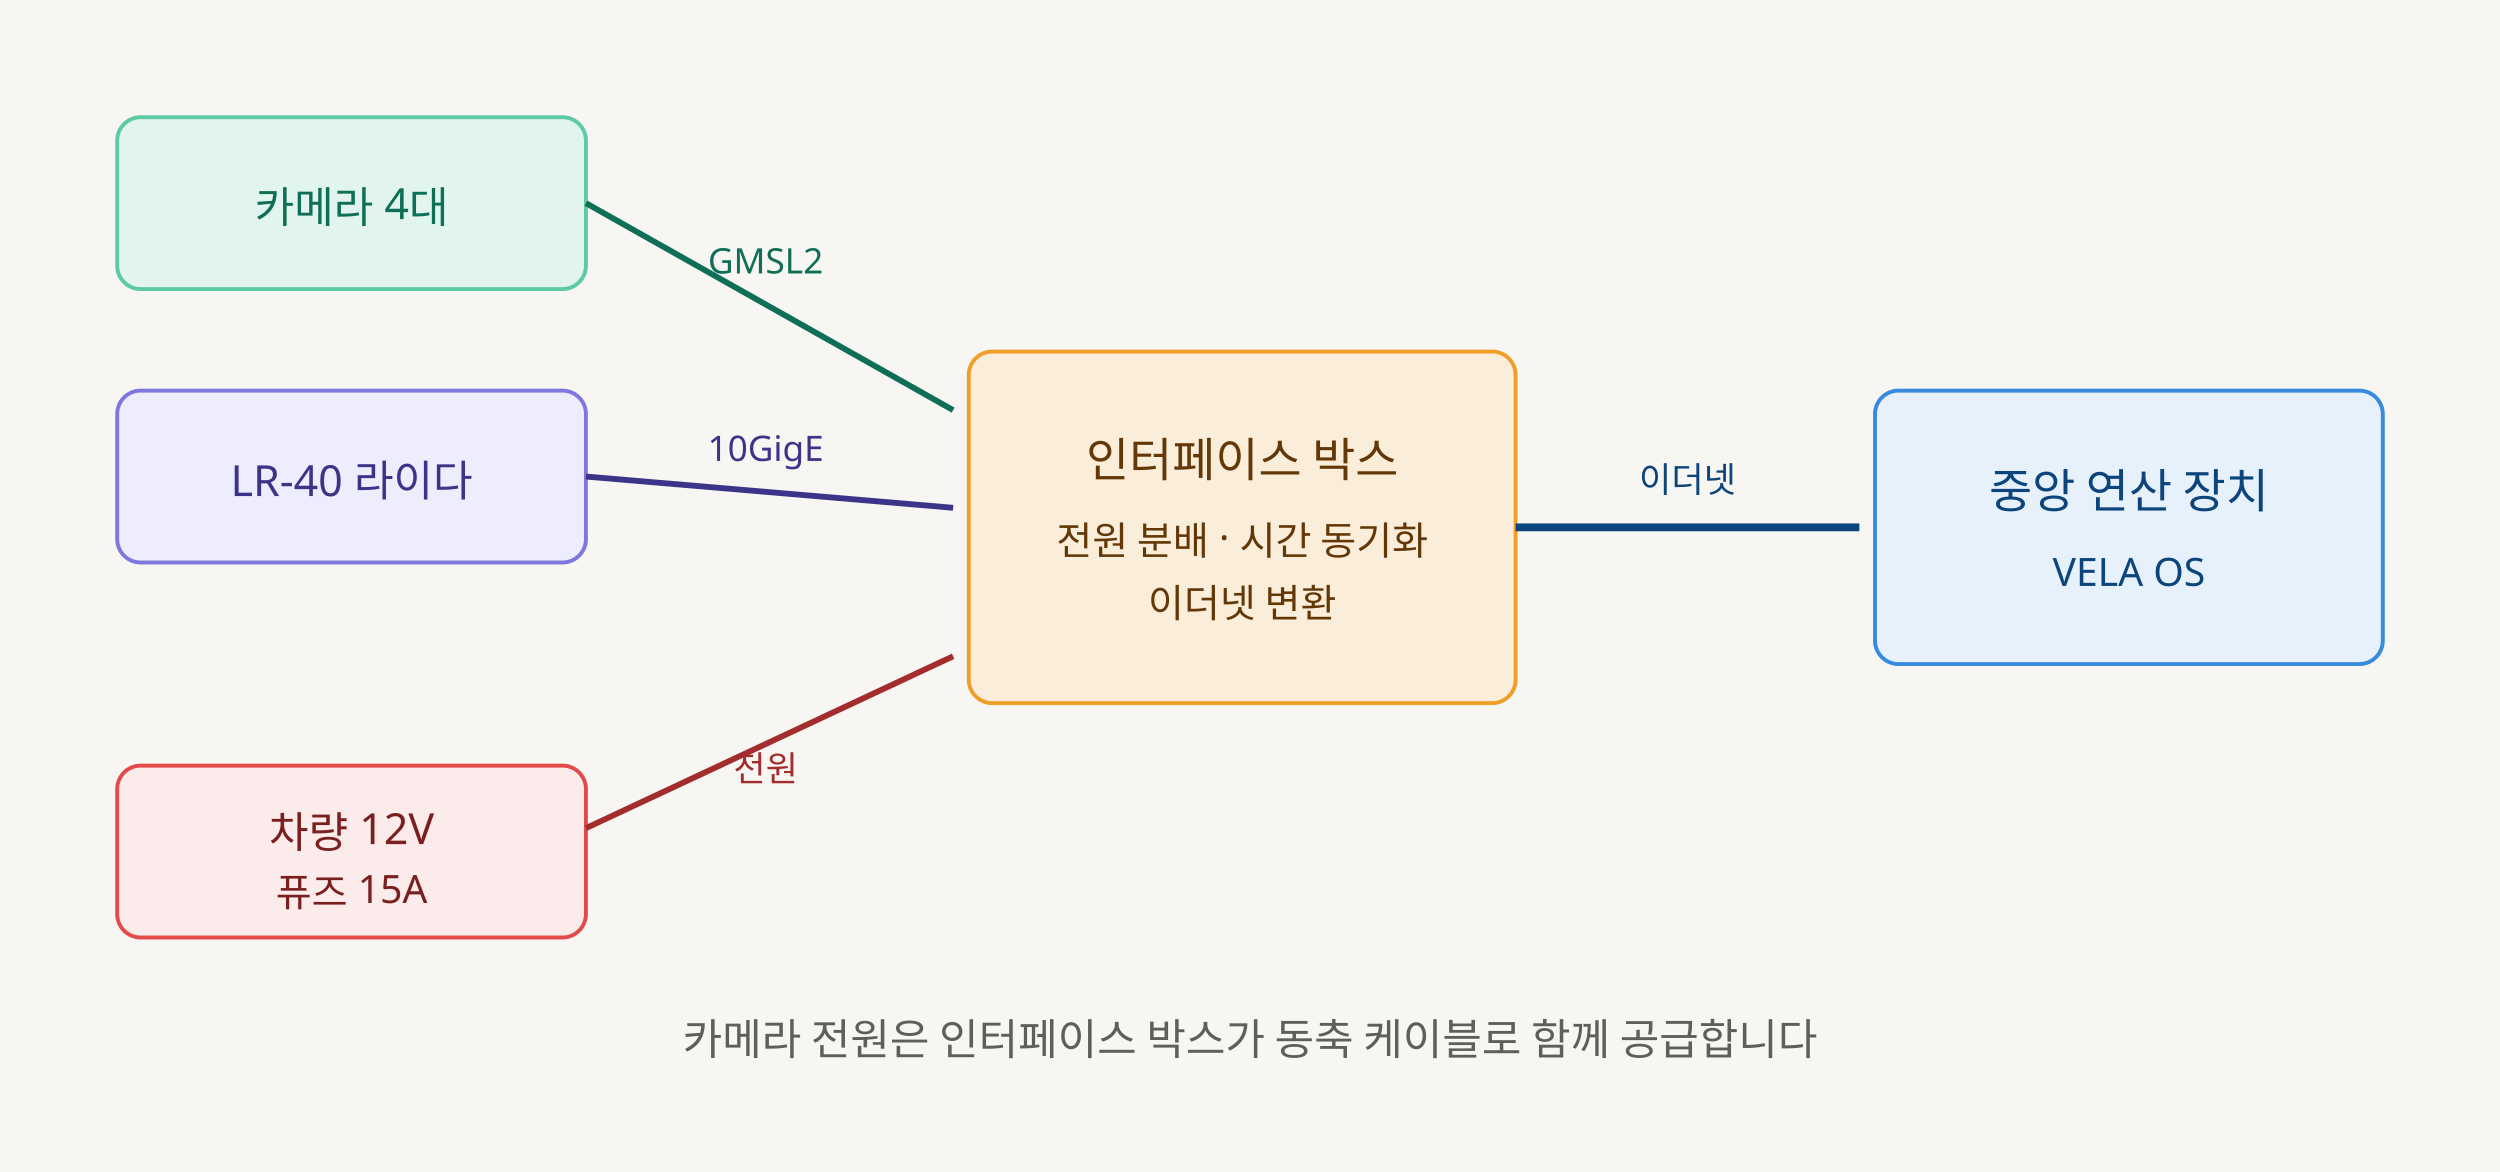
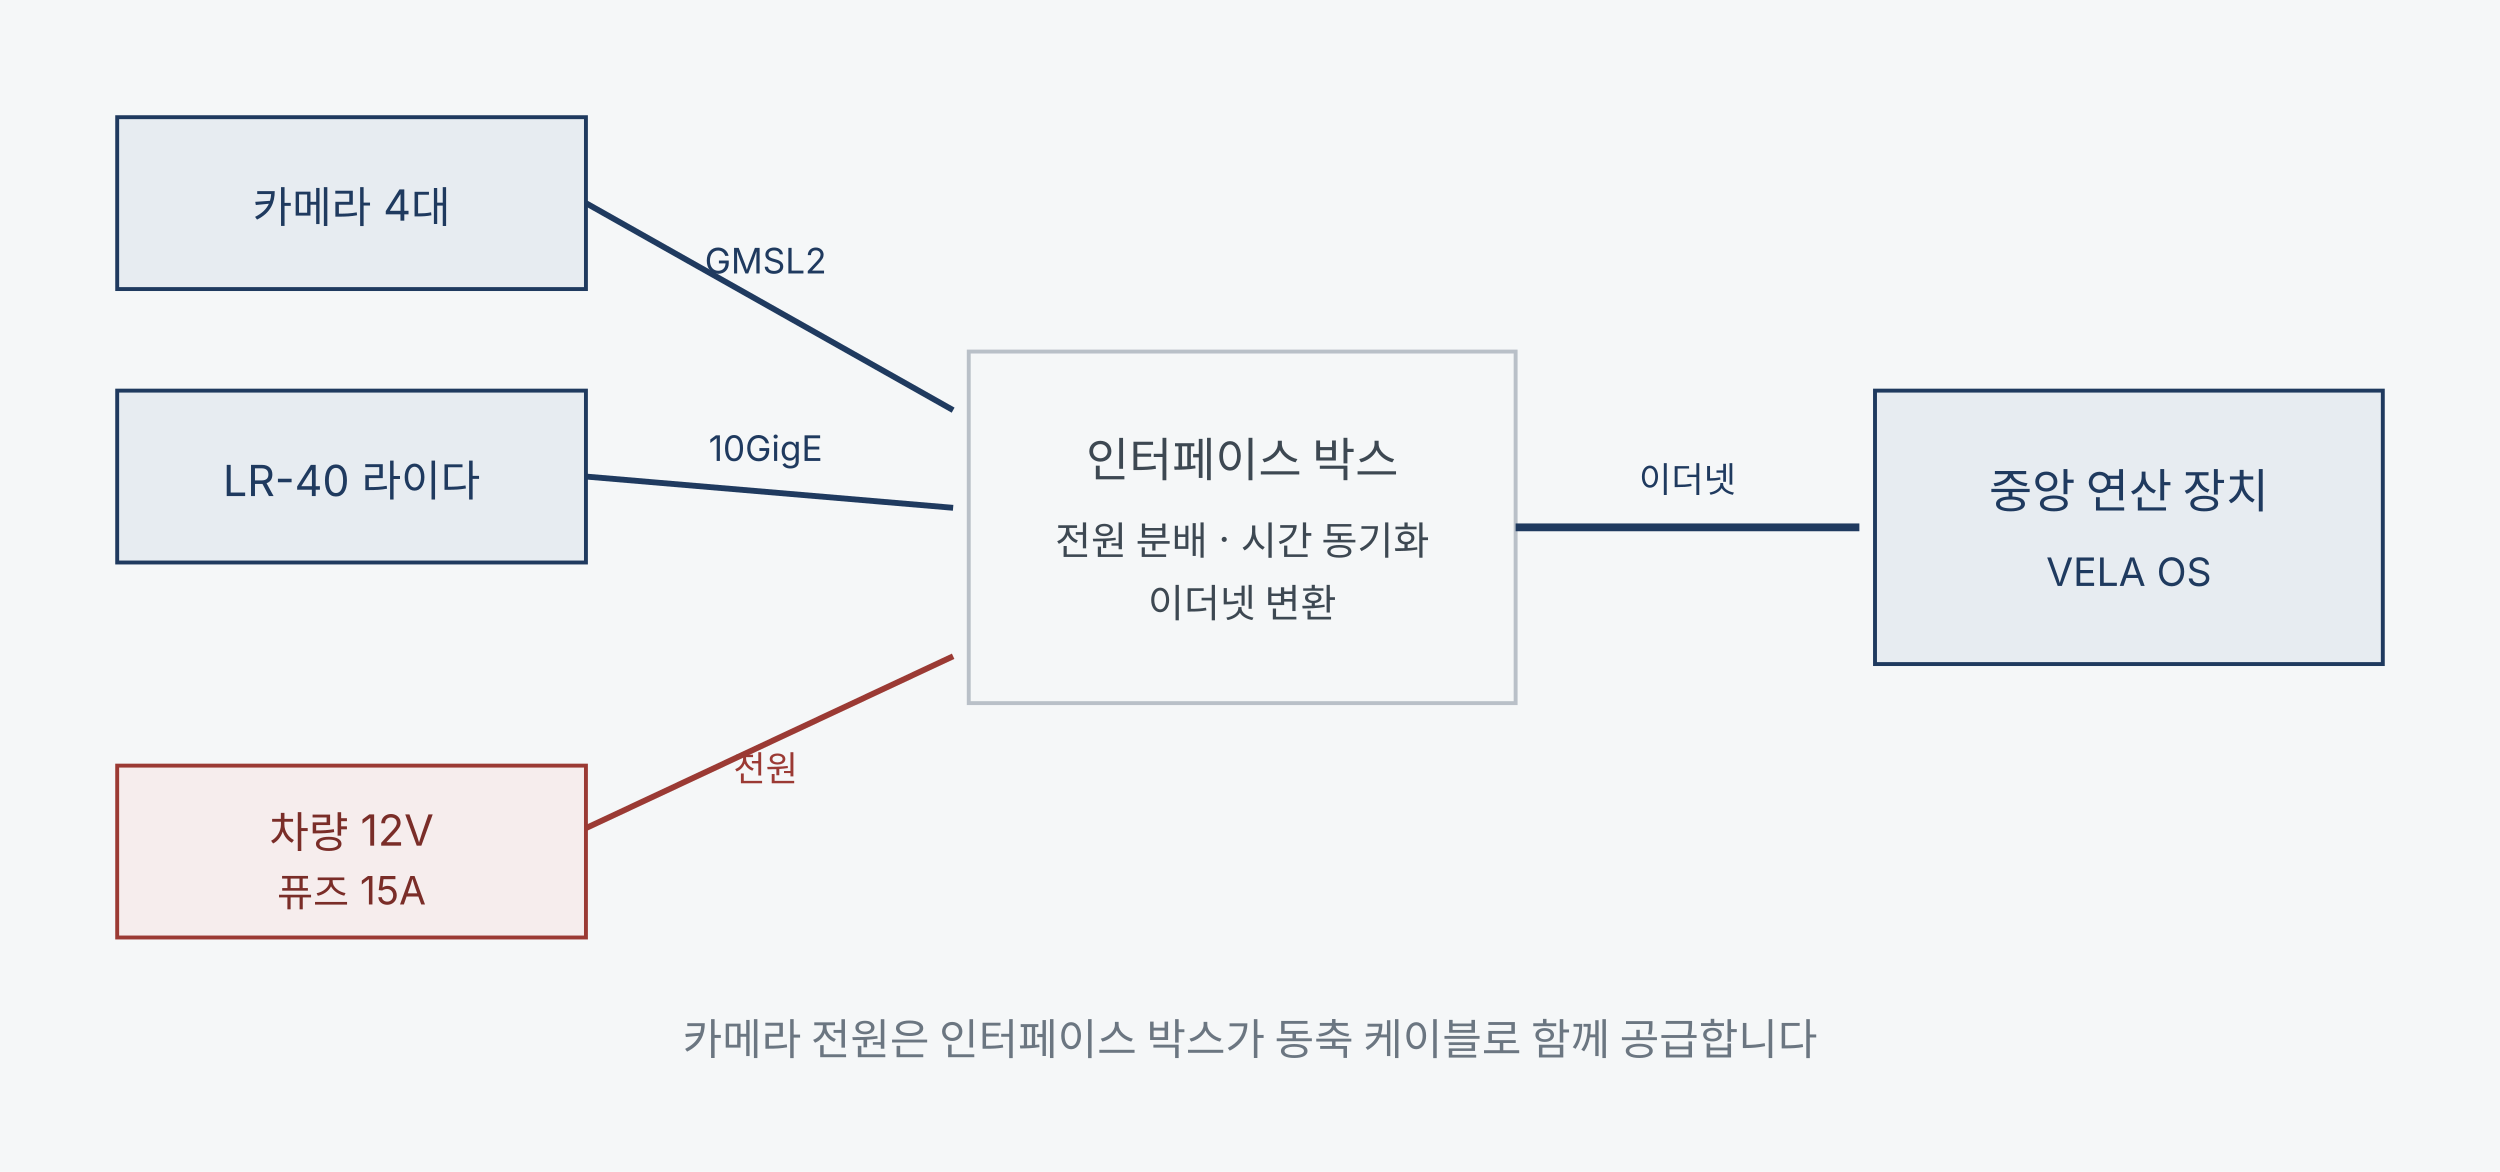
<svg xmlns="http://www.w3.org/2000/svg" viewBox="0 0 640 300" width="640" height="300" role="img" aria-label="센서와 인터페이스 박스, 중앙 연산 장치의 배선 구성">
-   <rect width="640" height="300" fill="#F7F6F3" />
-   <rect x="30" y="30" width="120" height="44" rx="6" fill="#E1F5EE" stroke="#5DCAA5" />
-   <text x="90" y="57" font-family="sans-serif" font-size="11" fill="#0F6E56" text-anchor="middle">카메라 4대</text>
-   <rect x="30" y="100" width="120" height="44" rx="6" fill="#EEEDFE" stroke="#7F77DD" />
-   <text x="90" y="127" font-family="sans-serif" font-size="11" fill="#3C3489" text-anchor="middle">LR-40 라이다</text>
-   <rect x="30" y="196" width="120" height="44" rx="6" fill="#FCEBEB" stroke="#E24B4A" />
-   <text x="90" y="217" font-family="sans-serif" font-size="11" fill="#791F1F" text-anchor="middle">차량 12V</text>
-   <text x="90" y="232" font-family="sans-serif" font-size="10" fill="#791F1F" text-anchor="middle">퓨즈 15A</text>
-   <rect x="248" y="90" width="140" height="90" rx="6" fill="#FAEEDA" stroke="#EF9F27" />
-   <text x="318" y="122" font-family="sans-serif" font-size="12" fill="#633806" text-anchor="middle">인터페이스 박스</text>
-   <text x="318" y="142" font-family="sans-serif" font-size="10" fill="#633806" text-anchor="middle">전원 분배 · 시간 동기화</text>
-   <text x="318" y="158" font-family="sans-serif" font-size="10" fill="#633806" text-anchor="middle">이더넷 변환</text>
-   <rect x="480" y="100" width="130" height="70" rx="6" fill="#E6F1FB" stroke="#378ADD" />
-   <text x="545" y="130" font-family="sans-serif" font-size="12" fill="#0C447C" text-anchor="middle">중앙 연산 장치</text>
-   <text x="545" y="150" font-family="sans-serif" font-size="10" fill="#0C447C" text-anchor="middle">VELA OS</text>
-   <line x1="150" y1="52" x2="244" y2="105" stroke="#0F6E56" stroke-width="1.5" />
-   <text x="196" y="70" font-family="sans-serif" font-size="9" fill="#0F6E56" text-anchor="middle">GMSL2</text>
-   <line x1="150" y1="122" x2="244" y2="130" stroke="#3C3489" stroke-width="1.5" />
-   <text x="196" y="118" font-family="sans-serif" font-size="9" fill="#3C3489" text-anchor="middle">10GigE</text>
-   <line x1="150" y1="212" x2="244" y2="168" stroke="#A32D2D" stroke-width="1.5" />
-   <text x="196" y="200" font-family="sans-serif" font-size="9" fill="#A32D2D" text-anchor="middle">전원</text>
-   <line x1="388" y1="135" x2="476" y2="135" stroke="#0C447C" stroke-width="2" />
-   <text x="432" y="126" font-family="sans-serif" font-size="9" fill="#0C447C" text-anchor="middle">이더넷</text>
-   <text x="320" y="270" font-family="sans-serif" font-size="11" fill="#5F5E5A" text-anchor="middle">카메라 전원은 인터페이스 박스가 동축 케이블로 함께 공급합니다</text>
+   <rect width="640" height="300" fill="#f5f7f8" />
+   <rect x="30" y="30" width="120" height="44" fill="#e7ecf1" stroke="#1f3a5f" />
+   <text x="90" y="57" font-family="'Pretendard', -apple-system, 'Segoe UI', sans-serif" font-size="11" fill="#1f3a5f" text-anchor="middle">카메라 4대</text>
+   <rect x="30" y="100" width="120" height="44" fill="#e7ecf1" stroke="#1f3a5f" />
+   <text x="90" y="127" font-family="'Pretendard', -apple-system, 'Segoe UI', sans-serif" font-size="11" fill="#1f3a5f" text-anchor="middle">LR-40 라이다</text>
+   <rect x="30" y="196" width="120" height="44" fill="#f6eded" stroke="#9b3a34" />
+   <text x="90" y="217" font-family="'Pretendard', -apple-system, 'Segoe UI', sans-serif" font-size="11" fill="#7a2d28" text-anchor="middle">차량 12V</text>
+   <text x="90" y="232" font-family="'Pretendard', -apple-system, 'Segoe UI', sans-serif" font-size="10" fill="#7a2d28" text-anchor="middle">퓨즈 15A</text>
+   <rect x="248" y="90" width="140" height="90" fill="#f5f7f8" stroke="#b9c0c8" />
+   <text x="318" y="122" font-family="'Pretendard', -apple-system, 'Segoe UI', sans-serif" font-size="12" fill="#3d4852" text-anchor="middle">인터페이스 박스</text>
+   <text x="318" y="142" font-family="'Pretendard', -apple-system, 'Segoe UI', sans-serif" font-size="10" fill="#3d4852" text-anchor="middle">전원 분배 · 시간 동기화</text>
+   <text x="318" y="158" font-family="'Pretendard', -apple-system, 'Segoe UI', sans-serif" font-size="10" fill="#3d4852" text-anchor="middle">이더넷 변환</text>
+   <rect x="480" y="100" width="130" height="70" fill="#e7ecf1" stroke="#1f3a5f" />
+   <text x="545" y="130" font-family="'Pretendard', -apple-system, 'Segoe UI', sans-serif" font-size="12" fill="#1f3a5f" text-anchor="middle">중앙 연산 장치</text>
+   <text x="545" y="150" font-family="'Pretendard', -apple-system, 'Segoe UI', sans-serif" font-size="10" fill="#1f3a5f" text-anchor="middle">VELA OS</text>
+   <line x1="150" y1="52" x2="244" y2="105" stroke="#1f3a5f" stroke-width="1.5" />
+   <text x="196" y="70" font-family="'Pretendard', -apple-system, 'Segoe UI', sans-serif" font-size="9" fill="#1f3a5f" text-anchor="middle">GMSL2</text>
+   <line x1="150" y1="122" x2="244" y2="130" stroke="#1f3a5f" stroke-width="1.5" />
+   <text x="196" y="118" font-family="'Pretendard', -apple-system, 'Segoe UI', sans-serif" font-size="9" fill="#1f3a5f" text-anchor="middle">10GigE</text>
+   <line x1="150" y1="212" x2="244" y2="168" stroke="#9b3a34" stroke-width="1.5" />
+   <text x="196" y="200" font-family="'Pretendard', -apple-system, 'Segoe UI', sans-serif" font-size="9" fill="#9b3a34" text-anchor="middle">전원</text>
+   <line x1="388" y1="135" x2="476" y2="135" stroke="#1f3a5f" stroke-width="2" />
+   <text x="432" y="126" font-family="'Pretendard', -apple-system, 'Segoe UI', sans-serif" font-size="9" fill="#1f3a5f" text-anchor="middle">이더넷</text>
+   <text x="320" y="270" font-family="'Pretendard', -apple-system, 'Segoe UI', sans-serif" font-size="11" fill="#6b7681" text-anchor="middle">카메라 전원은 인터페이스 박스가 동축 케이블로 함께 공급합니다</text>
</svg>
